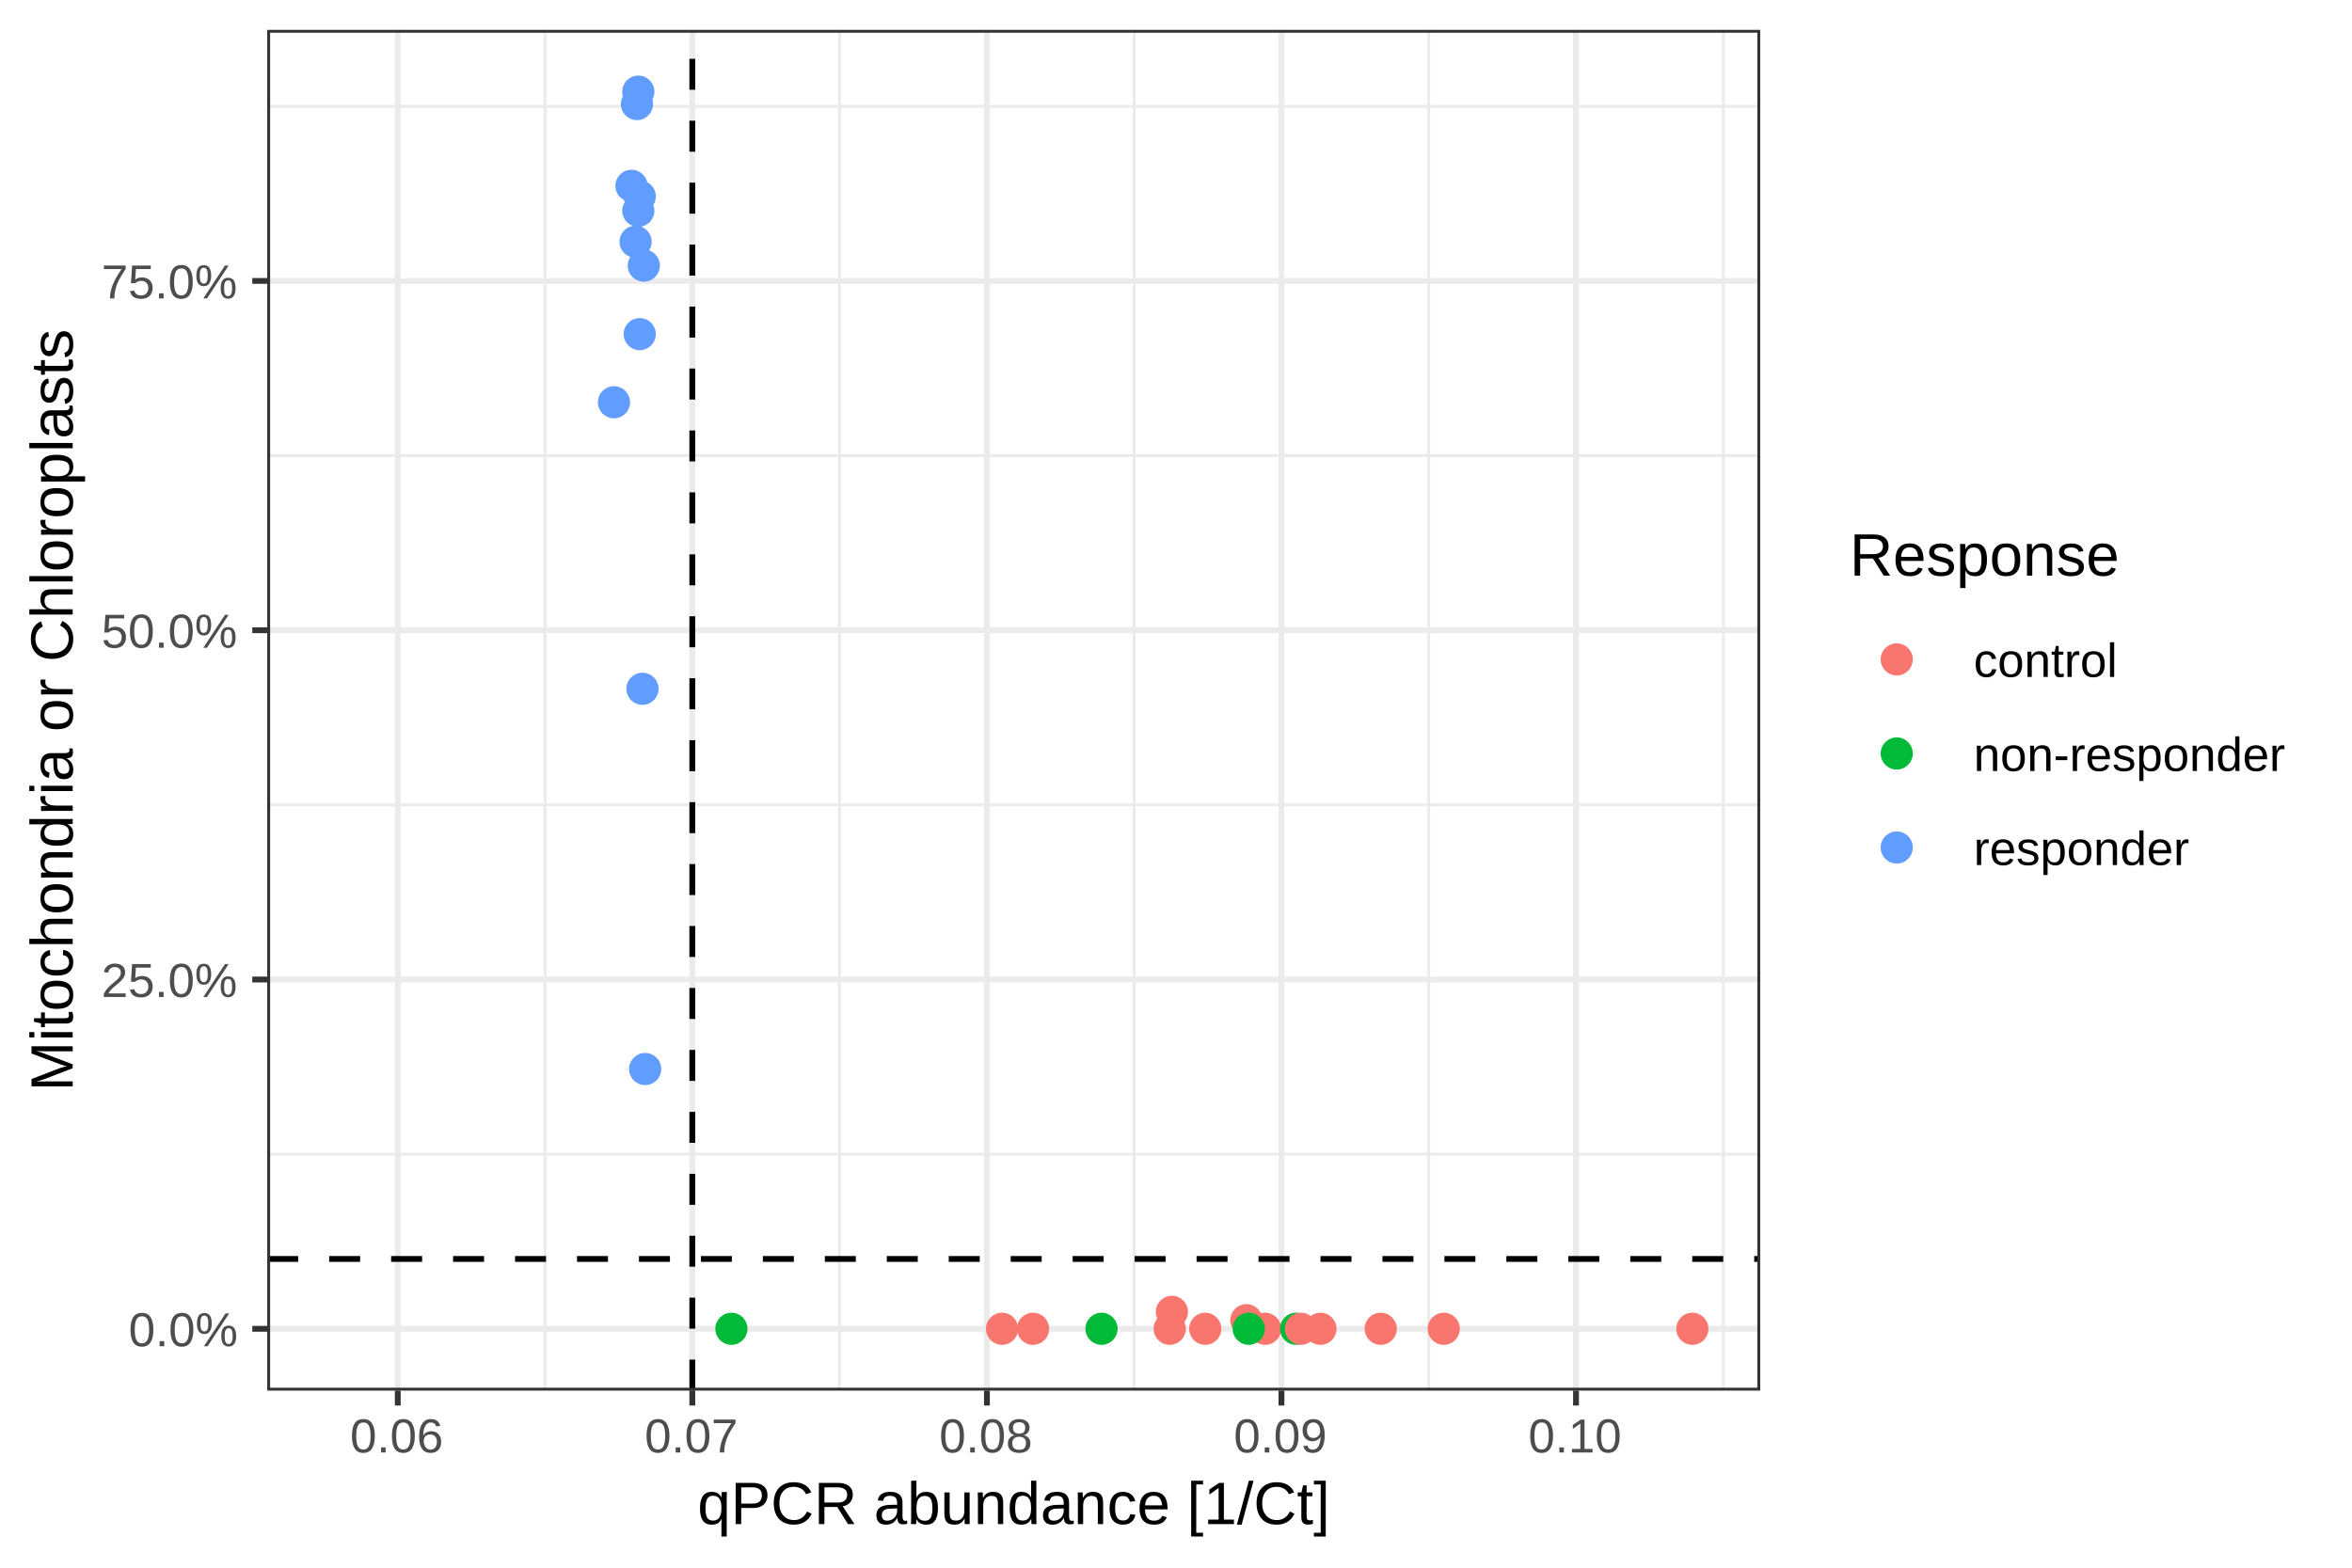
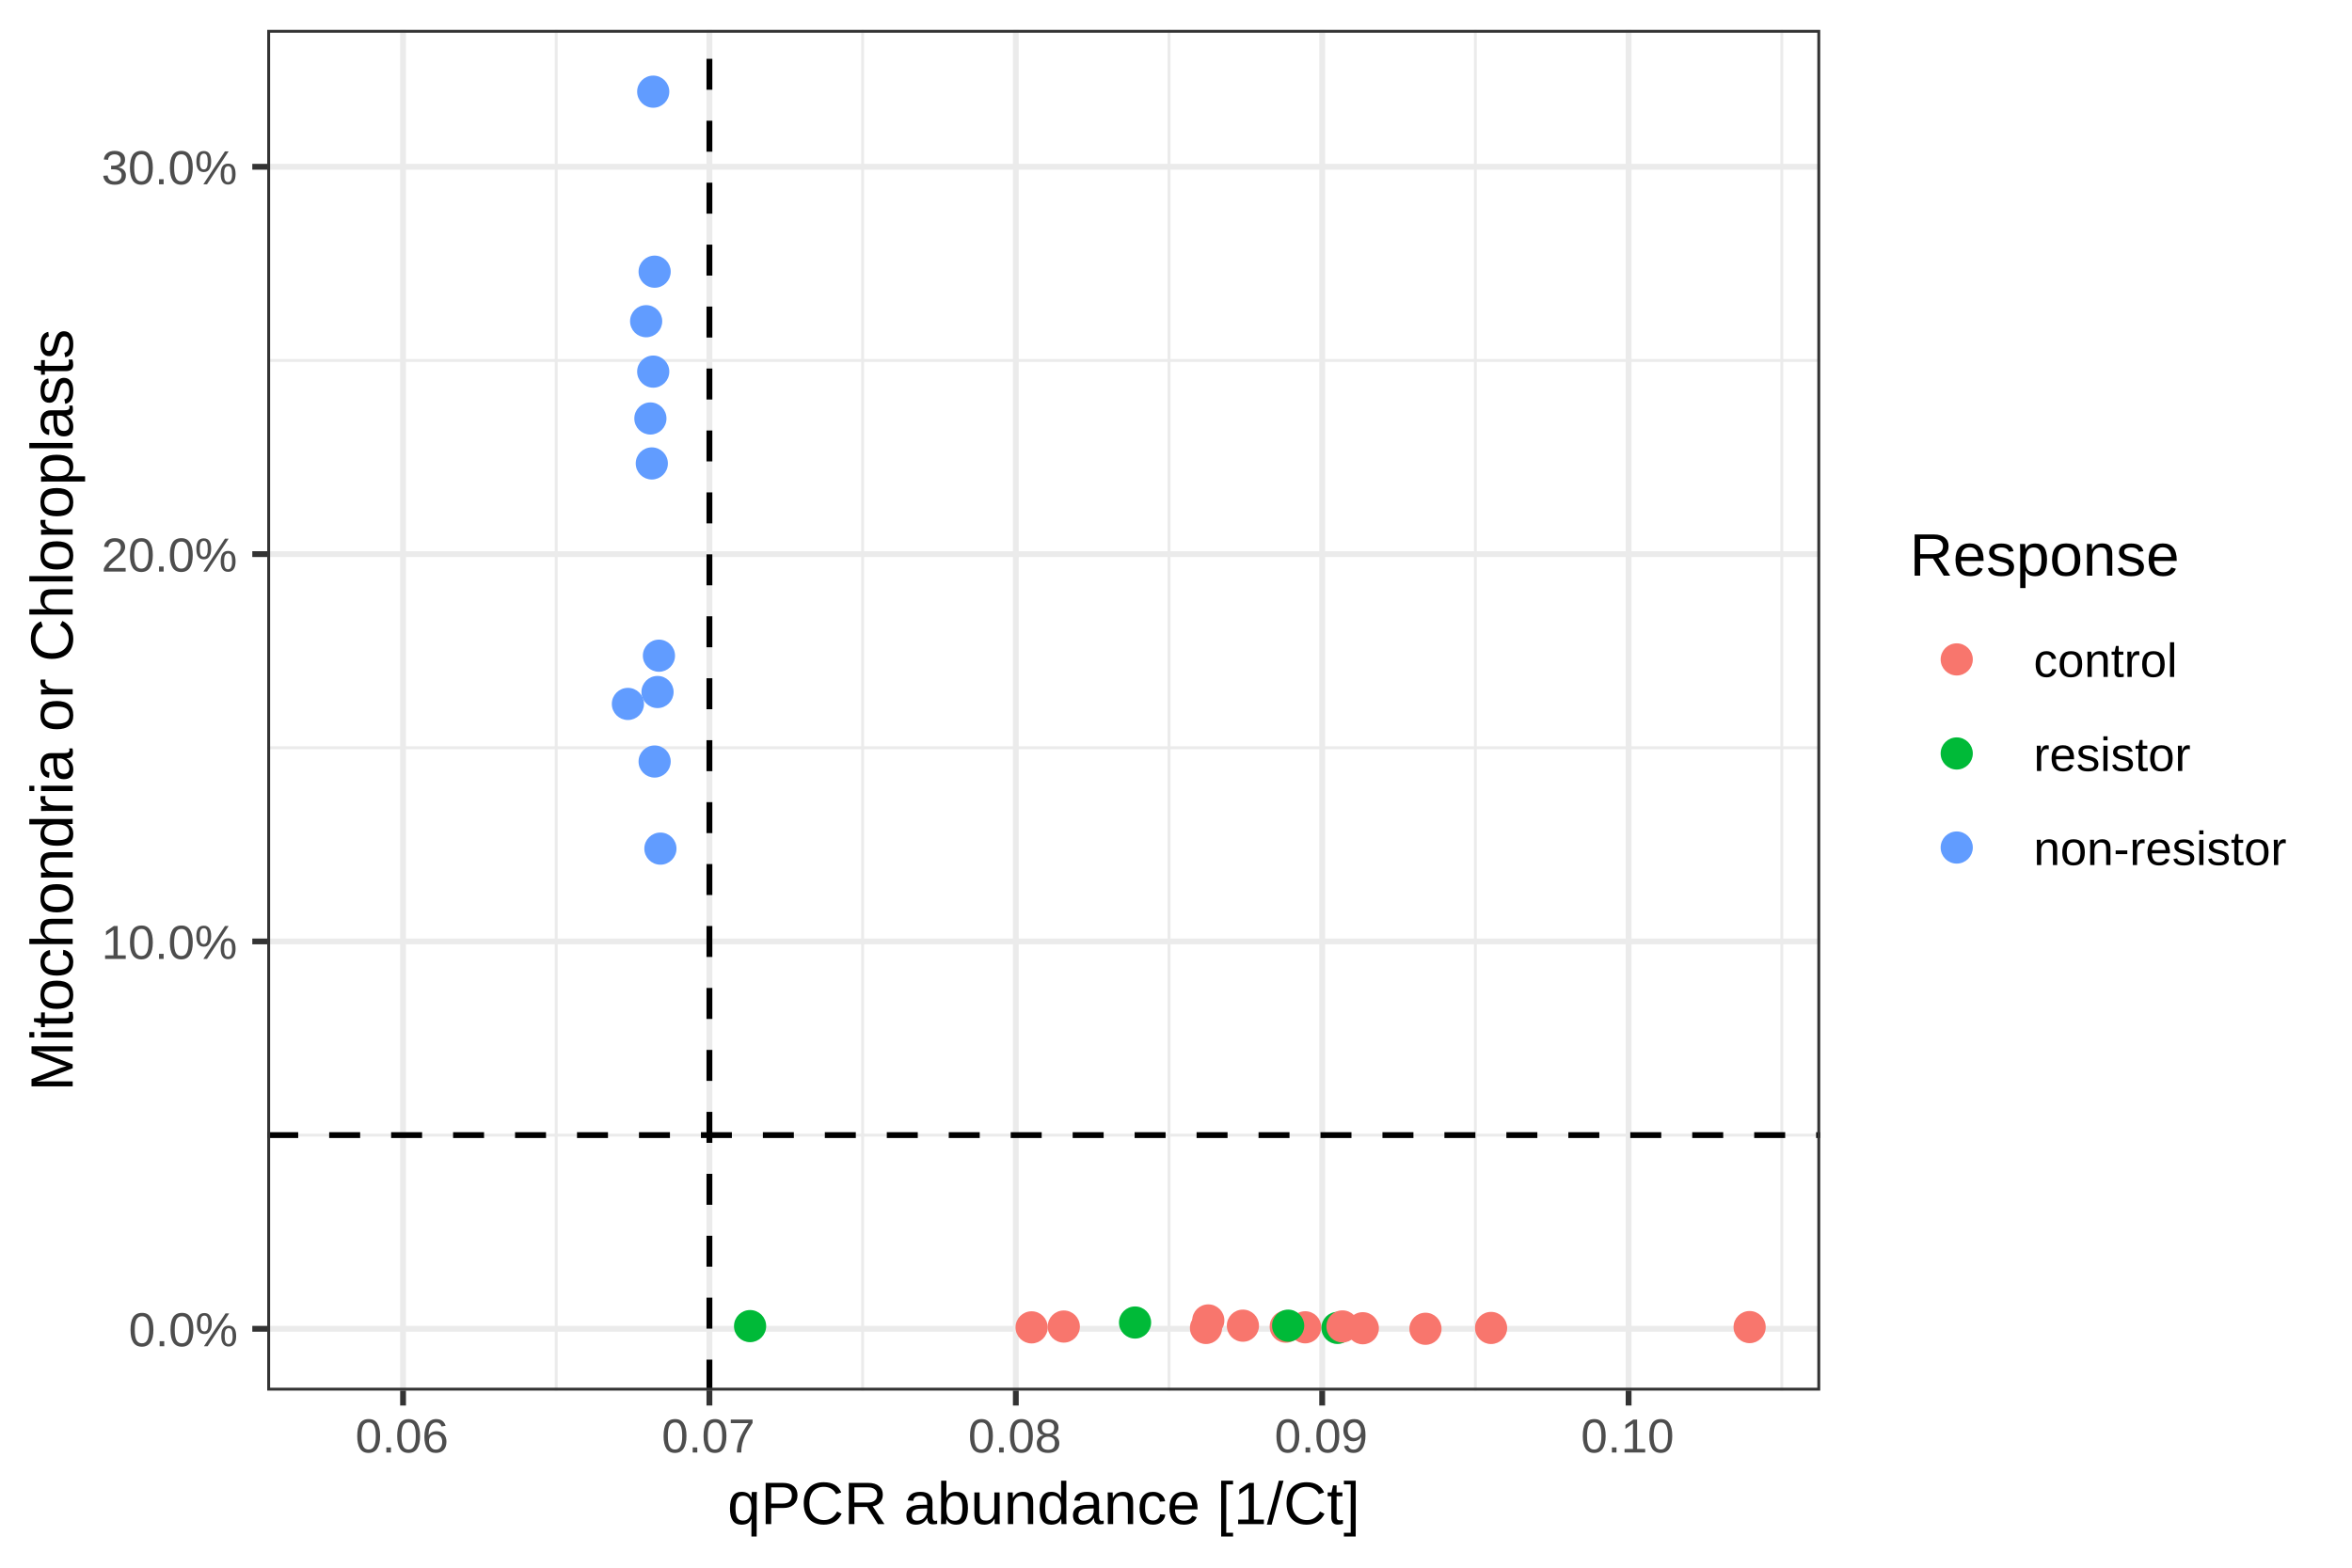
<svg xmlns="http://www.w3.org/2000/svg" viewBox="0 0 432.00 288.00">
  <defs>
    <style type="text/css">
    line, polyline, path, rect, circle {
      fill: none;
      stroke: #000000;
      stroke-linecap: round;
      stroke-linejoin: round;
      stroke-miterlimit: 10.00;
    }
  </style>
  </defs>
  <rect width="100%" height="100%" style="stroke: none; fill: #FFFFFF;" />
  <rect x="0.00" y="0.00" width="432.00" height="288.00" style="stroke-width: 1.07; stroke: #FFFFFF; fill: #FFFFFF;" />
  <defs>
-     <clipPath id="cpNDkuMDc2fDMyMy4zMDR8MjU1LjQ3NHw1LjQ3OTQ1">
-       <rect x="49.08" y="5.48" width="274.23" height="249.99" />
+     <clipPath id="cpNDkuMDc2fDMzNC4zMjV8MjU1LjQ3NHw1LjQ3OTQ1">
+       <rect x="49.08" y="5.48" width="285.25" height="249.99" />
    </clipPath>
  </defs>
-   <rect x="49.08" y="5.48" width="274.23" height="249.99" style="stroke-width: 1.07; stroke: none; fill: #FFFFFF;" clip-path="url(#cpNDkuMDc2fDMyMy4zMDR8MjU1LjQ3NHw1LjQ3OTQ1)" />
-   <polyline points="49.08,212.03 323.30,212.03 " style="stroke-width: 0.53; stroke: #EBEBEB; stroke-linecap: butt;" clip-path="url(#cpNDkuMDc2fDMyMy4zMDR8MjU1LjQ3NHw1LjQ3OTQ1)" />
-   <polyline points="49.08,147.86 323.30,147.86 " style="stroke-width: 0.53; stroke: #EBEBEB; stroke-linecap: butt;" clip-path="url(#cpNDkuMDc2fDMyMy4zMDR8MjU1LjQ3NHw1LjQ3OTQ1)" />
-   <polyline points="49.08,83.70 323.30,83.70 " style="stroke-width: 0.53; stroke: #EBEBEB; stroke-linecap: butt;" clip-path="url(#cpNDkuMDc2fDMyMy4zMDR8MjU1LjQ3NHw1LjQ3OTQ1)" />
-   <polyline points="49.08,19.53 323.30,19.53 " style="stroke-width: 0.53; stroke: #EBEBEB; stroke-linecap: butt;" clip-path="url(#cpNDkuMDc2fDMyMy4zMDR8MjU1LjQ3NHw1LjQ3OTQ1)" />
-   <polyline points="100.11,255.47 100.11,5.48 " style="stroke-width: 0.53; stroke: #EBEBEB; stroke-linecap: butt;" clip-path="url(#cpNDkuMDc2fDMyMy4zMDR8MjU1LjQ3NHw1LjQ3OTQ1)" />
-   <polyline points="154.21,255.47 154.21,5.48 " style="stroke-width: 0.53; stroke: #EBEBEB; stroke-linecap: butt;" clip-path="url(#cpNDkuMDc2fDMyMy4zMDR8MjU1LjQ3NHw1LjQ3OTQ1)" />
-   <polyline points="208.32,255.47 208.32,5.48 " style="stroke-width: 0.53; stroke: #EBEBEB; stroke-linecap: butt;" clip-path="url(#cpNDkuMDc2fDMyMy4zMDR8MjU1LjQ3NHw1LjQ3OTQ1)" />
-   <polyline points="262.42,255.47 262.42,5.48 " style="stroke-width: 0.53; stroke: #EBEBEB; stroke-linecap: butt;" clip-path="url(#cpNDkuMDc2fDMyMy4zMDR8MjU1LjQ3NHw1LjQ3OTQ1)" />
-   <polyline points="316.52,255.47 316.52,5.48 " style="stroke-width: 0.53; stroke: #EBEBEB; stroke-linecap: butt;" clip-path="url(#cpNDkuMDc2fDMyMy4zMDR8MjU1LjQ3NHw1LjQ3OTQ1)" />
-   <polyline points="49.08,244.11 323.30,244.11 " style="stroke-width: 1.07; stroke: #EBEBEB; stroke-linecap: butt;" clip-path="url(#cpNDkuMDc2fDMyMy4zMDR8MjU1LjQ3NHw1LjQ3OTQ1)" />
-   <polyline points="49.08,179.95 323.30,179.95 " style="stroke-width: 1.07; stroke: #EBEBEB; stroke-linecap: butt;" clip-path="url(#cpNDkuMDc2fDMyMy4zMDR8MjU1LjQ3NHw1LjQ3OTQ1)" />
-   <polyline points="49.08,115.78 323.30,115.78 " style="stroke-width: 1.07; stroke: #EBEBEB; stroke-linecap: butt;" clip-path="url(#cpNDkuMDc2fDMyMy4zMDR8MjU1LjQ3NHw1LjQ3OTQ1)" />
-   <polyline points="49.08,51.61 323.30,51.61 " style="stroke-width: 1.07; stroke: #EBEBEB; stroke-linecap: butt;" clip-path="url(#cpNDkuMDc2fDMyMy4zMDR8MjU1LjQ3NHw1LjQ3OTQ1)" />
-   <polyline points="73.06,255.47 73.06,5.48 " style="stroke-width: 1.07; stroke: #EBEBEB; stroke-linecap: butt;" clip-path="url(#cpNDkuMDc2fDMyMy4zMDR8MjU1LjQ3NHw1LjQ3OTQ1)" />
-   <polyline points="127.16,255.47 127.16,5.48 " style="stroke-width: 1.07; stroke: #EBEBEB; stroke-linecap: butt;" clip-path="url(#cpNDkuMDc2fDMyMy4zMDR8MjU1LjQ3NHw1LjQ3OTQ1)" />
-   <polyline points="181.27,255.47 181.27,5.48 " style="stroke-width: 1.07; stroke: #EBEBEB; stroke-linecap: butt;" clip-path="url(#cpNDkuMDc2fDMyMy4zMDR8MjU1LjQ3NHw1LjQ3OTQ1)" />
-   <polyline points="235.37,255.47 235.37,5.48 " style="stroke-width: 1.07; stroke: #EBEBEB; stroke-linecap: butt;" clip-path="url(#cpNDkuMDc2fDMyMy4zMDR8MjU1LjQ3NHw1LjQ3OTQ1)" />
-   <polyline points="289.47,255.47 289.47,5.48 " style="stroke-width: 1.07; stroke: #EBEBEB; stroke-linecap: butt;" clip-path="url(#cpNDkuMDc2fDMyMy4zMDR8MjU1LjQ3NHw1LjQ3OTQ1)" />
-   <circle cx="117.50" cy="36.07" r="1.95pt" style="stroke-width: 0.71; stroke: #619CFF; fill: #619CFF;" clip-path="url(#cpNDkuMDc2fDMyMy4zMDR8MjU1LjQ3NHw1LjQ3OTQ1)" />
-   <circle cx="134.34" cy="244.11" r="1.95pt" style="stroke-width: 0.71; stroke: #00BA38; fill: #00BA38;" clip-path="url(#cpNDkuMDc2fDMyMy4zMDR8MjU1LjQ3NHw1LjQ3OTQ1)" />
-   <circle cx="202.32" cy="244.11" r="1.95pt" style="stroke-width: 0.71; stroke: #00BA38; fill: #00BA38;" clip-path="url(#cpNDkuMDc2fDMyMy4zMDR8MjU1LjQ3NHw1LjQ3OTQ1)" />
-   <circle cx="118.50" cy="196.39" r="1.95pt" style="stroke-width: 0.71; stroke: #619CFF; fill: #619CFF;" clip-path="url(#cpNDkuMDc2fDMyMy4zMDR8MjU1LjQ3NHw1LjQ3OTQ1)" />
-   <circle cx="115.99" cy="34.14" r="1.95pt" style="stroke-width: 0.71; stroke: #619CFF; fill: #619CFF;" clip-path="url(#cpNDkuMDc2fDMyMy4zMDR8MjU1LjQ3NHw1LjQ3OTQ1)" />
-   <circle cx="117.24" cy="16.84" r="1.95pt" style="stroke-width: 0.71; stroke: #619CFF; fill: #619CFF;" clip-path="url(#cpNDkuMDc2fDMyMy4zMDR8MjU1LjQ3NHw1LjQ3OTQ1)" />
-   <circle cx="189.74" cy="244.11" r="1.95pt" style="stroke-width: 0.71; stroke: #F8766D; fill: #F8766D;" clip-path="url(#cpNDkuMDc2fDMyMy4zMDR8MjU1LjQ3NHw1LjQ3OTQ1)" />
-   <circle cx="232.37" cy="244.11" r="1.95pt" style="stroke-width: 0.71; stroke: #F8766D; fill: #F8766D;" clip-path="url(#cpNDkuMDc2fDMyMy4zMDR8MjU1LjQ3NHw1LjQ3OTQ1)" />
-   <circle cx="112.77" cy="73.90" r="1.95pt" style="stroke-width: 0.71; stroke: #619CFF; fill: #619CFF;" clip-path="url(#cpNDkuMDc2fDMyMy4zMDR8MjU1LjQ3NHw1LjQ3OTQ1)" />
-   <circle cx="265.18" cy="244.11" r="1.95pt" style="stroke-width: 0.71; stroke: #F8766D; fill: #F8766D;" clip-path="url(#cpNDkuMDc2fDMyMy4zMDR8MjU1LjQ3NHw1LjQ3OTQ1)" />
-   <circle cx="228.93" cy="242.54" r="1.95pt" style="stroke-width: 0.71; stroke: #F8766D; fill: #F8766D;" clip-path="url(#cpNDkuMDc2fDMyMy4zMDR8MjU1LjQ3NHw1LjQ3OTQ1)" />
-   <circle cx="310.84" cy="244.11" r="1.95pt" style="stroke-width: 0.71; stroke: #F8766D; fill: #F8766D;" clip-path="url(#cpNDkuMDc2fDMyMy4zMDR8MjU1LjQ3NHw1LjQ3OTQ1)" />
-   <circle cx="214.85" cy="244.11" r="1.95pt" style="stroke-width: 0.71; stroke: #F8766D; fill: #F8766D;" clip-path="url(#cpNDkuMDc2fDMyMy4zMDR8MjU1LjQ3NHw1LjQ3OTQ1)" />
-   <circle cx="118.00" cy="126.54" r="1.95pt" style="stroke-width: 0.71; stroke: #619CFF; fill: #619CFF;" clip-path="url(#cpNDkuMDc2fDMyMy4zMDR8MjU1LjQ3NHw1LjQ3OTQ1)" />
-   <circle cx="116.99" cy="19.12" r="1.95pt" style="stroke-width: 0.71; stroke: #619CFF; fill: #619CFF;" clip-path="url(#cpNDkuMDc2fDMyMy4zMDR8MjU1LjQ3NHw1LjQ3OTQ1)" />
-   <circle cx="117.24" cy="38.72" r="1.95pt" style="stroke-width: 0.71; stroke: #619CFF; fill: #619CFF;" clip-path="url(#cpNDkuMDc2fDMyMy4zMDR8MjU1LjQ3NHw1LjQ3OTQ1)" />
-   <circle cx="118.25" cy="48.80" r="1.95pt" style="stroke-width: 0.71; stroke: #619CFF; fill: #619CFF;" clip-path="url(#cpNDkuMDc2fDMyMy4zMDR8MjU1LjQ3NHw1LjQ3OTQ1)" />
-   <circle cx="229.36" cy="244.11" r="1.95pt" style="stroke-width: 0.71; stroke: #00BA38; fill: #00BA38;" clip-path="url(#cpNDkuMDc2fDMyMy4zMDR8MjU1LjQ3NHw1LjQ3OTQ1)" />
-   <circle cx="238.06" cy="244.11" r="1.95pt" style="stroke-width: 0.71; stroke: #00BA38; fill: #00BA38;" clip-path="url(#cpNDkuMDc2fDMyMy4zMDR8MjU1LjQ3NHw1LjQ3OTQ1)" />
-   <circle cx="117.50" cy="61.38" r="1.95pt" style="stroke-width: 0.71; stroke: #619CFF; fill: #619CFF;" clip-path="url(#cpNDkuMDc2fDMyMy4zMDR8MjU1LjQ3NHw1LjQ3OTQ1)" />
-   <circle cx="221.37" cy="244.11" r="1.95pt" style="stroke-width: 0.71; stroke: #F8766D; fill: #F8766D;" clip-path="url(#cpNDkuMDc2fDMyMy4zMDR8MjU1LjQ3NHw1LjQ3OTQ1)" />
-   <circle cx="215.25" cy="241.00" r="1.95pt" style="stroke-width: 0.71; stroke: #F8766D; fill: #F8766D;" clip-path="url(#cpNDkuMDc2fDMyMy4zMDR8MjU1LjQ3NHw1LjQ3OTQ1)" />
-   <circle cx="238.95" cy="244.11" r="1.95pt" style="stroke-width: 0.71; stroke: #F8766D; fill: #F8766D;" clip-path="url(#cpNDkuMDc2fDMyMy4zMDR8MjU1LjQ3NHw1LjQ3OTQ1)" />
-   <circle cx="184.05" cy="244.11" r="1.95pt" style="stroke-width: 0.71; stroke: #F8766D; fill: #F8766D;" clip-path="url(#cpNDkuMDc2fDMyMy4zMDR8MjU1LjQ3NHw1LjQ3OTQ1)" />
-   <circle cx="253.60" cy="244.11" r="1.95pt" style="stroke-width: 0.71; stroke: #F8766D; fill: #F8766D;" clip-path="url(#cpNDkuMDc2fDMyMy4zMDR8MjU1LjQ3NHw1LjQ3OTQ1)" />
-   <circle cx="242.53" cy="244.11" r="1.95pt" style="stroke-width: 0.71; stroke: #F8766D; fill: #F8766D;" clip-path="url(#cpNDkuMDc2fDMyMy4zMDR8MjU1LjQ3NHw1LjQ3OTQ1)" />
-   <circle cx="116.74" cy="44.41" r="1.95pt" style="stroke-width: 0.71; stroke: #619CFF; fill: #619CFF;" clip-path="url(#cpNDkuMDc2fDMyMy4zMDR8MjU1LjQ3NHw1LjQ3OTQ1)" />
-   <line x1="127.16" y1="255.47" x2="127.16" y2="5.48" style="stroke-width: 1.07; stroke-dasharray: 5.69,5.69; stroke-linecap: butt;" clip-path="url(#cpNDkuMDc2fDMyMy4zMDR8MjU1LjQ3NHw1LjQ3OTQ1)" />
-   <line x1="49.08" y1="231.28" x2="323.30" y2="231.28" style="stroke-width: 1.07; stroke-dasharray: 5.69,5.69; stroke-linecap: butt;" clip-path="url(#cpNDkuMDc2fDMyMy4zMDR8MjU1LjQ3NHw1LjQ3OTQ1)" />
-   <rect x="49.08" y="5.48" width="274.23" height="249.99" style="stroke-width: 1.07; stroke: #333333;" clip-path="url(#cpNDkuMDc2fDMyMy4zMDR8MjU1LjQ3NHw1LjQ3OTQ1)" />
+   <rect x="49.08" y="5.48" width="285.25" height="249.99" style="stroke-width: 1.07; stroke: none; fill: #FFFFFF;" clip-path="url(#cpNDkuMDc2fDMzNC4zMjV8MjU1LjQ3NHw1LjQ3OTQ1)" />
+   <polyline points="49.08,208.53 334.33,208.53 " style="stroke-width: 0.53; stroke: #EBEBEB; stroke-linecap: butt;" clip-path="url(#cpNDkuMDc2fDMzNC4zMjV8MjU1LjQ3NHw1LjQ3OTQ1)" />
+   <polyline points="49.08,137.37 334.33,137.37 " style="stroke-width: 0.53; stroke: #EBEBEB; stroke-linecap: butt;" clip-path="url(#cpNDkuMDc2fDMzNC4zMjV8MjU1LjQ3NHw1LjQ3OTQ1)" />
+   <polyline points="49.08,66.22 334.33,66.22 " style="stroke-width: 0.53; stroke: #EBEBEB; stroke-linecap: butt;" clip-path="url(#cpNDkuMDc2fDMzNC4zMjV8MjU1LjQ3NHw1LjQ3OTQ1)" />
+   <polyline points="102.16,255.47 102.16,5.48 " style="stroke-width: 0.53; stroke: #EBEBEB; stroke-linecap: butt;" clip-path="url(#cpNDkuMDc2fDMzNC4zMjV8MjU1LjQ3NHw1LjQ3OTQ1)" />
+   <polyline points="158.44,255.47 158.44,5.48 " style="stroke-width: 0.53; stroke: #EBEBEB; stroke-linecap: butt;" clip-path="url(#cpNDkuMDc2fDMzNC4zMjV8MjU1LjQ3NHw1LjQ3OTQ1)" />
+   <polyline points="214.72,255.47 214.72,5.48 " style="stroke-width: 0.53; stroke: #EBEBEB; stroke-linecap: butt;" clip-path="url(#cpNDkuMDc2fDMzNC4zMjV8MjU1LjQ3NHw1LjQ3OTQ1)" />
+   <polyline points="270.99,255.47 270.99,5.48 " style="stroke-width: 0.53; stroke: #EBEBEB; stroke-linecap: butt;" clip-path="url(#cpNDkuMDc2fDMzNC4zMjV8MjU1LjQ3NHw1LjQ3OTQ1)" />
+   <polyline points="327.27,255.47 327.27,5.48 " style="stroke-width: 0.53; stroke: #EBEBEB; stroke-linecap: butt;" clip-path="url(#cpNDkuMDc2fDMzNC4zMjV8MjU1LjQ3NHw1LjQ3OTQ1)" />
+   <polyline points="49.08,244.11 334.33,244.11 " style="stroke-width: 1.07; stroke: #EBEBEB; stroke-linecap: butt;" clip-path="url(#cpNDkuMDc2fDMzNC4zMjV8MjU1LjQ3NHw1LjQ3OTQ1)" />
+   <polyline points="49.08,172.95 334.33,172.95 " style="stroke-width: 1.07; stroke: #EBEBEB; stroke-linecap: butt;" clip-path="url(#cpNDkuMDc2fDMzNC4zMjV8MjU1LjQ3NHw1LjQ3OTQ1)" />
+   <polyline points="49.08,101.80 334.33,101.80 " style="stroke-width: 1.07; stroke: #EBEBEB; stroke-linecap: butt;" clip-path="url(#cpNDkuMDc2fDMzNC4zMjV8MjU1LjQ3NHw1LjQ3OTQ1)" />
+   <polyline points="49.08,30.64 334.33,30.64 " style="stroke-width: 1.07; stroke: #EBEBEB; stroke-linecap: butt;" clip-path="url(#cpNDkuMDc2fDMzNC4zMjV8MjU1LjQ3NHw1LjQ3OTQ1)" />
+   <polyline points="74.03,255.47 74.03,5.48 " style="stroke-width: 1.07; stroke: #EBEBEB; stroke-linecap: butt;" clip-path="url(#cpNDkuMDc2fDMzNC4zMjV8MjU1LjQ3NHw1LjQ3OTQ1)" />
+   <polyline points="130.30,255.47 130.30,5.48 " style="stroke-width: 1.07; stroke: #EBEBEB; stroke-linecap: butt;" clip-path="url(#cpNDkuMDc2fDMzNC4zMjV8MjU1LjQ3NHw1LjQ3OTQ1)" />
+   <polyline points="186.58,255.47 186.58,5.48 " style="stroke-width: 1.07; stroke: #EBEBEB; stroke-linecap: butt;" clip-path="url(#cpNDkuMDc2fDMzNC4zMjV8MjU1LjQ3NHw1LjQ3OTQ1)" />
+   <polyline points="242.85,255.47 242.85,5.48 " style="stroke-width: 1.07; stroke: #EBEBEB; stroke-linecap: butt;" clip-path="url(#cpNDkuMDc2fDMzNC4zMjV8MjU1LjQ3NHw1LjQ3OTQ1)" />
+   <polyline points="299.13,255.47 299.13,5.48 " style="stroke-width: 1.07; stroke: #EBEBEB; stroke-linecap: butt;" clip-path="url(#cpNDkuMDc2fDMzNC4zMjV8MjU1LjQ3NHw1LjQ3OTQ1)" />
+   <circle cx="115.33" cy="129.32" r="1.95pt" style="stroke-width: 0.71; stroke: #619CFF; fill: #619CFF;" clip-path="url(#cpNDkuMDc2fDMzNC4zMjV8MjU1LjQ3NHw1LjQ3OTQ1)" />
+   <circle cx="119.46" cy="76.88" r="1.95pt" style="stroke-width: 0.71; stroke: #619CFF; fill: #619CFF;" clip-path="url(#cpNDkuMDc2fDMzNC4zMjV8MjU1LjQ3NHw1LjQ3OTQ1)" />
+   <circle cx="120.24" cy="49.91" r="1.95pt" style="stroke-width: 0.71; stroke: #619CFF; fill: #619CFF;" clip-path="url(#cpNDkuMDc2fDMzNC4zMjV8MjU1LjQ3NHw1LjQ3OTQ1)" />
+   <circle cx="137.77" cy="243.62" r="1.95pt" style="stroke-width: 0.71; stroke: #00BA38; fill: #00BA38;" clip-path="url(#cpNDkuMDc2fDMzNC4zMjV8MjU1LjQ3NHw1LjQ3OTQ1)" />
+   <circle cx="208.48" cy="242.96" r="1.95pt" style="stroke-width: 0.71; stroke: #00BA38; fill: #00BA38;" clip-path="url(#cpNDkuMDc2fDMzNC4zMjV8MjU1LjQ3NHw1LjQ3OTQ1)" />
+   <circle cx="121.30" cy="155.90" r="1.95pt" style="stroke-width: 0.71; stroke: #619CFF; fill: #619CFF;" clip-path="url(#cpNDkuMDc2fDMzNC4zMjV8MjU1LjQ3NHw1LjQ3OTQ1)" />
+   <circle cx="118.68" cy="59.01" r="1.95pt" style="stroke-width: 0.71; stroke: #619CFF; fill: #619CFF;" clip-path="url(#cpNDkuMDc2fDMzNC4zMjV8MjU1LjQ3NHw1LjQ3OTQ1)" />
+   <circle cx="119.98" cy="68.27" r="1.95pt" style="stroke-width: 0.71; stroke: #619CFF; fill: #619CFF;" clip-path="url(#cpNDkuMDc2fDMzNC4zMjV8MjU1LjQ3NHw1LjQ3OTQ1)" />
+   <circle cx="195.39" cy="243.70" r="1.95pt" style="stroke-width: 0.71; stroke: #F8766D; fill: #F8766D;" clip-path="url(#cpNDkuMDc2fDMzNC4zMjV8MjU1LjQ3NHw1LjQ3OTQ1)" />
+   <circle cx="239.73" cy="243.84" r="1.95pt" style="stroke-width: 0.71; stroke: #F8766D; fill: #F8766D;" clip-path="url(#cpNDkuMDc2fDMzNC4zMjV8MjU1LjQ3NHw1LjQ3OTQ1)" />
+   <circle cx="273.87" cy="243.96" r="1.95pt" style="stroke-width: 0.71; stroke: #F8766D; fill: #F8766D;" clip-path="url(#cpNDkuMDc2fDMzNC4zMjV8MjU1LjQ3NHw1LjQ3OTQ1)" />
+   <circle cx="236.16" cy="243.72" r="1.95pt" style="stroke-width: 0.71; stroke: #F8766D; fill: #F8766D;" clip-path="url(#cpNDkuMDc2fDMzNC4zMjV8MjU1LjQ3NHw1LjQ3OTQ1)" />
+   <circle cx="321.36" cy="243.80" r="1.95pt" style="stroke-width: 0.71; stroke: #F8766D; fill: #F8766D;" clip-path="url(#cpNDkuMDc2fDMzNC4zMjV8MjU1LjQ3NHw1LjQ3OTQ1)" />
+   <circle cx="221.51" cy="243.96" r="1.95pt" style="stroke-width: 0.71; stroke: #F8766D; fill: #F8766D;" clip-path="url(#cpNDkuMDc2fDMzNC4zMjV8MjU1LjQ3NHw1LjQ3OTQ1)" />
+   <circle cx="120.77" cy="127.13" r="1.95pt" style="stroke-width: 0.71; stroke: #619CFF; fill: #619CFF;" clip-path="url(#cpNDkuMDc2fDMzNC4zMjV8MjU1LjQ3NHw1LjQ3OTQ1)" />
+   <circle cx="119.72" cy="85.14" r="1.95pt" style="stroke-width: 0.71; stroke: #619CFF; fill: #619CFF;" clip-path="url(#cpNDkuMDc2fDMzNC4zMjV8MjU1LjQ3NHw1LjQ3OTQ1)" />
+   <circle cx="119.98" cy="16.84" r="1.95pt" style="stroke-width: 0.71; stroke: #619CFF; fill: #619CFF;" clip-path="url(#cpNDkuMDc2fDMzNC4zMjV8MjU1LjQ3NHw1LjQ3OTQ1)" />
+   <circle cx="121.03" cy="120.46" r="1.95pt" style="stroke-width: 0.71; stroke: #619CFF; fill: #619CFF;" clip-path="url(#cpNDkuMDc2fDMzNC4zMjV8MjU1LjQ3NHw1LjQ3OTQ1)" />
+   <circle cx="236.60" cy="243.54" r="1.95pt" style="stroke-width: 0.71; stroke: #00BA38; fill: #00BA38;" clip-path="url(#cpNDkuMDc2fDMzNC4zMjV8MjU1LjQ3NHw1LjQ3OTQ1)" />
+   <circle cx="245.66" cy="243.95" r="1.95pt" style="stroke-width: 0.71; stroke: #00BA38; fill: #00BA38;" clip-path="url(#cpNDkuMDc2fDMzNC4zMjV8MjU1LjQ3NHw1LjQ3OTQ1)" />
+   <circle cx="120.24" cy="139.90" r="1.95pt" style="stroke-width: 0.71; stroke: #619CFF; fill: #619CFF;" clip-path="url(#cpNDkuMDc2fDMzNC4zMjV8MjU1LjQ3NHw1LjQ3OTQ1)" />
+   <circle cx="228.29" cy="243.54" r="1.95pt" style="stroke-width: 0.71; stroke: #F8766D; fill: #F8766D;" clip-path="url(#cpNDkuMDc2fDMzNC4zMjV8MjU1LjQ3NHw1LjQ3OTQ1)" />
+   <circle cx="221.93" cy="242.58" r="1.95pt" style="stroke-width: 0.71; stroke: #F8766D; fill: #F8766D;" clip-path="url(#cpNDkuMDc2fDMzNC4zMjV8MjU1LjQ3NHw1LjQ3OTQ1)" />
+   <circle cx="246.58" cy="243.68" r="1.95pt" style="stroke-width: 0.71; stroke: #F8766D; fill: #F8766D;" clip-path="url(#cpNDkuMDc2fDMzNC4zMjV8MjU1LjQ3NHw1LjQ3OTQ1)" />
+   <circle cx="189.48" cy="243.85" r="1.95pt" style="stroke-width: 0.71; stroke: #F8766D; fill: #F8766D;" clip-path="url(#cpNDkuMDc2fDMzNC4zMjV8MjU1LjQ3NHw1LjQ3OTQ1)" />
+   <circle cx="261.82" cy="244.11" r="1.95pt" style="stroke-width: 0.71; stroke: #F8766D; fill: #F8766D;" clip-path="url(#cpNDkuMDc2fDMzNC4zMjV8MjU1LjQ3NHw1LjQ3OTQ1)" />
+   <circle cx="250.31" cy="244.01" r="1.95pt" style="stroke-width: 0.71; stroke: #F8766D; fill: #F8766D;" clip-path="url(#cpNDkuMDc2fDMzNC4zMjV8MjU1LjQ3NHw1LjQ3OTQ1)" />
+   <line x1="130.30" y1="255.47" x2="130.30" y2="5.48" style="stroke-width: 1.07; stroke-dasharray: 5.69,5.69; stroke-linecap: butt;" clip-path="url(#cpNDkuMDc2fDMzNC4zMjV8MjU1LjQ3NHw1LjQ3OTQ1)" />
+   <line x1="49.08" y1="208.53" x2="334.33" y2="208.53" style="stroke-width: 1.07; stroke-dasharray: 5.69,5.69; stroke-linecap: butt;" clip-path="url(#cpNDkuMDc2fDMzNC4zMjV8MjU1LjQ3NHw1LjQ3OTQ1)" />
+   <rect x="49.08" y="5.48" width="285.25" height="249.99" style="stroke-width: 1.07; stroke: #333333;" clip-path="url(#cpNDkuMDc2fDMzNC4zMjV8MjU1LjQ3NHw1LjQ3OTQ1)" />
  <defs>
    <clipPath id="cpMHw0MzJ8Mjg4fDA=">
      <rect x="0.00" y="0.00" width="432.00" height="288.00" />
    </clipPath>
  </defs>
  <g clip-path="url(#cpMHw0MzJ8Mjg4fDA=)">
    <text x="23.63" y="247.33" style="font-size: 8.80px; fill: #4D4D4D; font-family: Arial;" textLength="20.51px" lengthAdjust="spacingAndGlyphs">0.0%</text>
  </g>
  <g clip-path="url(#cpMHw0MzJ8Mjg4fDA=)">
-     <text x="18.63" y="183.16" style="font-size: 8.80px; fill: #4D4D4D; font-family: Arial;" textLength="25.52px" lengthAdjust="spacingAndGlyphs">25.0%</text>
+     <text x="18.63" y="176.17" style="font-size: 8.80px; fill: #4D4D4D; font-family: Arial;" textLength="25.52px" lengthAdjust="spacingAndGlyphs">10.0%</text>
  </g>
  <g clip-path="url(#cpMHw0MzJ8Mjg4fDA=)">
-     <text x="18.63" y="119.00" style="font-size: 8.80px; fill: #4D4D4D; font-family: Arial;" textLength="25.52px" lengthAdjust="spacingAndGlyphs">50.0%</text>
+     <text x="18.63" y="105.01" style="font-size: 8.80px; fill: #4D4D4D; font-family: Arial;" textLength="25.52px" lengthAdjust="spacingAndGlyphs">20.0%</text>
  </g>
  <g clip-path="url(#cpMHw0MzJ8Mjg4fDA=)">
-     <text x="18.63" y="54.83" style="font-size: 8.80px; fill: #4D4D4D; font-family: Arial;" textLength="25.52px" lengthAdjust="spacingAndGlyphs">75.0%</text>
+     <text x="18.63" y="33.86" style="font-size: 8.80px; fill: #4D4D4D; font-family: Arial;" textLength="25.52px" lengthAdjust="spacingAndGlyphs">30.0%</text>
  </g>
  <polyline points="46.34,244.11 49.08,244.11 " style="stroke-width: 1.07; stroke: #333333; stroke-linecap: butt;" clip-path="url(#cpMHw0MzJ8Mjg4fDA=)" />
-   <polyline points="46.34,179.95 49.08,179.95 " style="stroke-width: 1.07; stroke: #333333; stroke-linecap: butt;" clip-path="url(#cpMHw0MzJ8Mjg4fDA=)" />
-   <polyline points="46.34,115.78 49.08,115.78 " style="stroke-width: 1.07; stroke: #333333; stroke-linecap: butt;" clip-path="url(#cpMHw0MzJ8Mjg4fDA=)" />
-   <polyline points="46.34,51.61 49.08,51.61 " style="stroke-width: 1.07; stroke: #333333; stroke-linecap: butt;" clip-path="url(#cpMHw0MzJ8Mjg4fDA=)" />
-   <polyline points="73.06,258.21 73.06,255.47 " style="stroke-width: 1.07; stroke: #333333; stroke-linecap: butt;" clip-path="url(#cpMHw0MzJ8Mjg4fDA=)" />
-   <polyline points="127.16,258.21 127.16,255.47 " style="stroke-width: 1.07; stroke: #333333; stroke-linecap: butt;" clip-path="url(#cpMHw0MzJ8Mjg4fDA=)" />
-   <polyline points="181.27,258.21 181.27,255.47 " style="stroke-width: 1.07; stroke: #333333; stroke-linecap: butt;" clip-path="url(#cpMHw0MzJ8Mjg4fDA=)" />
-   <polyline points="235.37,258.21 235.37,255.47 " style="stroke-width: 1.07; stroke: #333333; stroke-linecap: butt;" clip-path="url(#cpMHw0MzJ8Mjg4fDA=)" />
-   <polyline points="289.47,258.21 289.47,255.47 " style="stroke-width: 1.07; stroke: #333333; stroke-linecap: butt;" clip-path="url(#cpMHw0MzJ8Mjg4fDA=)" />
+   <polyline points="46.34,172.95 49.08,172.95 " style="stroke-width: 1.07; stroke: #333333; stroke-linecap: butt;" clip-path="url(#cpMHw0MzJ8Mjg4fDA=)" />
+   <polyline points="46.34,101.80 49.08,101.80 " style="stroke-width: 1.07; stroke: #333333; stroke-linecap: butt;" clip-path="url(#cpMHw0MzJ8Mjg4fDA=)" />
+   <polyline points="46.34,30.64 49.08,30.64 " style="stroke-width: 1.07; stroke: #333333; stroke-linecap: butt;" clip-path="url(#cpMHw0MzJ8Mjg4fDA=)" />
+   <polyline points="74.03,258.21 74.03,255.47 " style="stroke-width: 1.07; stroke: #333333; stroke-linecap: butt;" clip-path="url(#cpMHw0MzJ8Mjg4fDA=)" />
+   <polyline points="130.30,258.21 130.30,255.47 " style="stroke-width: 1.07; stroke: #333333; stroke-linecap: butt;" clip-path="url(#cpMHw0MzJ8Mjg4fDA=)" />
+   <polyline points="186.58,258.21 186.58,255.47 " style="stroke-width: 1.07; stroke: #333333; stroke-linecap: butt;" clip-path="url(#cpMHw0MzJ8Mjg4fDA=)" />
+   <polyline points="242.85,258.21 242.85,255.47 " style="stroke-width: 1.07; stroke: #333333; stroke-linecap: butt;" clip-path="url(#cpMHw0MzJ8Mjg4fDA=)" />
+   <polyline points="299.13,258.21 299.13,255.47 " style="stroke-width: 1.07; stroke: #333333; stroke-linecap: butt;" clip-path="url(#cpMHw0MzJ8Mjg4fDA=)" />
  <g clip-path="url(#cpMHw0MzJ8Mjg4fDA=)">
-     <text x="64.30" y="266.84" style="font-size: 8.80px; fill: #4D4D4D; font-family: Arial;" textLength="17.52px" lengthAdjust="spacingAndGlyphs">0.06</text>
+     <text x="65.27" y="266.84" style="font-size: 8.80px; fill: #4D4D4D; font-family: Arial;" textLength="17.52px" lengthAdjust="spacingAndGlyphs">0.06</text>
  </g>
  <g clip-path="url(#cpMHw0MzJ8Mjg4fDA=)">
-     <text x="118.41" y="266.84" style="font-size: 8.80px; fill: #4D4D4D; font-family: Arial;" textLength="17.52px" lengthAdjust="spacingAndGlyphs">0.07</text>
+     <text x="121.54" y="266.84" style="font-size: 8.80px; fill: #4D4D4D; font-family: Arial;" textLength="17.52px" lengthAdjust="spacingAndGlyphs">0.07</text>
  </g>
  <g clip-path="url(#cpMHw0MzJ8Mjg4fDA=)">
-     <text x="172.51" y="266.84" style="font-size: 8.80px; fill: #4D4D4D; font-family: Arial;" textLength="17.52px" lengthAdjust="spacingAndGlyphs">0.08</text>
+     <text x="177.82" y="266.84" style="font-size: 8.80px; fill: #4D4D4D; font-family: Arial;" textLength="17.52px" lengthAdjust="spacingAndGlyphs">0.08</text>
  </g>
  <g clip-path="url(#cpMHw0MzJ8Mjg4fDA=)">
-     <text x="226.61" y="266.84" style="font-size: 8.80px; fill: #4D4D4D; font-family: Arial;" textLength="17.52px" lengthAdjust="spacingAndGlyphs">0.09</text>
+     <text x="234.10" y="266.84" style="font-size: 8.80px; fill: #4D4D4D; font-family: Arial;" textLength="17.52px" lengthAdjust="spacingAndGlyphs">0.09</text>
  </g>
  <g clip-path="url(#cpMHw0MzJ8Mjg4fDA=)">
-     <text x="280.71" y="266.84" style="font-size: 8.80px; fill: #4D4D4D; font-family: Arial;" textLength="17.52px" lengthAdjust="spacingAndGlyphs">0.10</text>
+     <text x="290.37" y="266.84" style="font-size: 8.80px; fill: #4D4D4D; font-family: Arial;" textLength="17.52px" lengthAdjust="spacingAndGlyphs">0.10</text>
  </g>
  <g clip-path="url(#cpMHw0MzJ8Mjg4fDA=)">
-     <text x="128.10" y="279.99" style="font-size: 11.00px; font-family: Arial;" textLength="116.18px" lengthAdjust="spacingAndGlyphs">qPCR abundance [1/Ct]</text>
+     <text x="133.61" y="279.99" style="font-size: 11.00px; font-family: Arial;" textLength="116.18px" lengthAdjust="spacingAndGlyphs">qPCR abundance [1/Ct]</text>
  </g>
  <g clip-path="url(#cpMHw0MzJ8Mjg4fDA=)">
    <text transform="translate(13.35,200.48) rotate(-90)" style="font-size: 11.00px; font-family: Arial;" textLength="140.01px" lengthAdjust="spacingAndGlyphs">Mitochondria or Chloroplasts</text>
  </g>
-   <rect x="334.26" y="91.13" width="92.26" height="78.68" style="stroke-width: 1.07; stroke: none; fill: #FFFFFF;" clip-path="url(#cpMHw0MzJ8Mjg4fDA=)" />
+   <rect x="345.28" y="91.13" width="81.24" height="78.68" style="stroke-width: 1.07; stroke: none; fill: #FFFFFF;" clip-path="url(#cpMHw0MzJ8Mjg4fDA=)" />
  <g clip-path="url(#cpMHw0MzJ8Mjg4fDA=)">
-     <text x="339.74" y="105.75" style="font-size: 11.00px; font-family: Arial;" textLength="49.53px" lengthAdjust="spacingAndGlyphs">Response</text>
+     <text x="350.76" y="105.75" style="font-size: 11.00px; font-family: Arial;" textLength="49.53px" lengthAdjust="spacingAndGlyphs">Response</text>
  </g>
-   <rect x="339.74" y="112.50" width="17.28" height="17.28" style="stroke-width: 1.07; stroke: none; fill: #FFFFFF;" clip-path="url(#cpMHw0MzJ8Mjg4fDA=)" />
-   <circle cx="348.38" cy="121.14" r="1.95pt" style="stroke-width: 0.71; stroke: #F8766D; fill: #F8766D;" clip-path="url(#cpMHw0MzJ8Mjg4fDA=)" />
-   <rect x="339.74" y="129.78" width="17.28" height="17.28" style="stroke-width: 1.07; stroke: none; fill: #FFFFFF;" clip-path="url(#cpMHw0MzJ8Mjg4fDA=)" />
-   <circle cx="348.38" cy="138.42" r="1.95pt" style="stroke-width: 0.71; stroke: #00BA38; fill: #00BA38;" clip-path="url(#cpMHw0MzJ8Mjg4fDA=)" />
-   <rect x="339.74" y="147.06" width="17.28" height="17.28" style="stroke-width: 1.07; stroke: none; fill: #FFFFFF;" clip-path="url(#cpMHw0MzJ8Mjg4fDA=)" />
-   <circle cx="348.38" cy="155.70" r="1.95pt" style="stroke-width: 0.71; stroke: #619CFF; fill: #619CFF;" clip-path="url(#cpMHw0MzJ8Mjg4fDA=)" />
+   <rect x="350.76" y="112.50" width="17.28" height="17.28" style="stroke-width: 1.07; stroke: none; fill: #FFFFFF;" clip-path="url(#cpMHw0MzJ8Mjg4fDA=)" />
+   <circle cx="359.40" cy="121.14" r="1.95pt" style="stroke-width: 0.71; stroke: #F8766D; fill: #F8766D;" clip-path="url(#cpMHw0MzJ8Mjg4fDA=)" />
+   <rect x="350.76" y="129.78" width="17.28" height="17.28" style="stroke-width: 1.07; stroke: none; fill: #FFFFFF;" clip-path="url(#cpMHw0MzJ8Mjg4fDA=)" />
+   <circle cx="359.40" cy="138.42" r="1.95pt" style="stroke-width: 0.71; stroke: #00BA38; fill: #00BA38;" clip-path="url(#cpMHw0MzJ8Mjg4fDA=)" />
+   <rect x="350.76" y="147.06" width="17.28" height="17.28" style="stroke-width: 1.07; stroke: none; fill: #FFFFFF;" clip-path="url(#cpMHw0MzJ8Mjg4fDA=)" />
+   <circle cx="359.40" cy="155.70" r="1.95pt" style="stroke-width: 0.71; stroke: #619CFF; fill: #619CFF;" clip-path="url(#cpMHw0MzJ8Mjg4fDA=)" />
  <g clip-path="url(#cpMHw0MzJ8Mjg4fDA=)">
-     <text x="362.50" y="124.36" style="font-size: 8.80px; font-family: Arial;" textLength="27.01px" lengthAdjust="spacingAndGlyphs">control</text>
+     <text x="373.52" y="124.36" style="font-size: 8.80px; font-family: Arial;" textLength="27.01px" lengthAdjust="spacingAndGlyphs">control</text>
  </g>
  <g clip-path="url(#cpMHw0MzJ8Mjg4fDA=)">
-     <text x="362.50" y="141.64" style="font-size: 8.80px; font-family: Arial;" textLength="58.54px" lengthAdjust="spacingAndGlyphs">non-responder</text>
+     <text x="373.52" y="141.64" style="font-size: 8.80px; font-family: Arial;" textLength="29.50px" lengthAdjust="spacingAndGlyphs">resistor</text>
  </g>
  <g clip-path="url(#cpMHw0MzJ8Mjg4fDA=)">
-     <text x="362.50" y="158.92" style="font-size: 8.80px; font-family: Arial;" textLength="40.53px" lengthAdjust="spacingAndGlyphs">responder</text>
+     <text x="373.52" y="158.92" style="font-size: 8.80px; font-family: Arial;" textLength="47.52px" lengthAdjust="spacingAndGlyphs">non-resistor</text>
  </g>
</svg>
